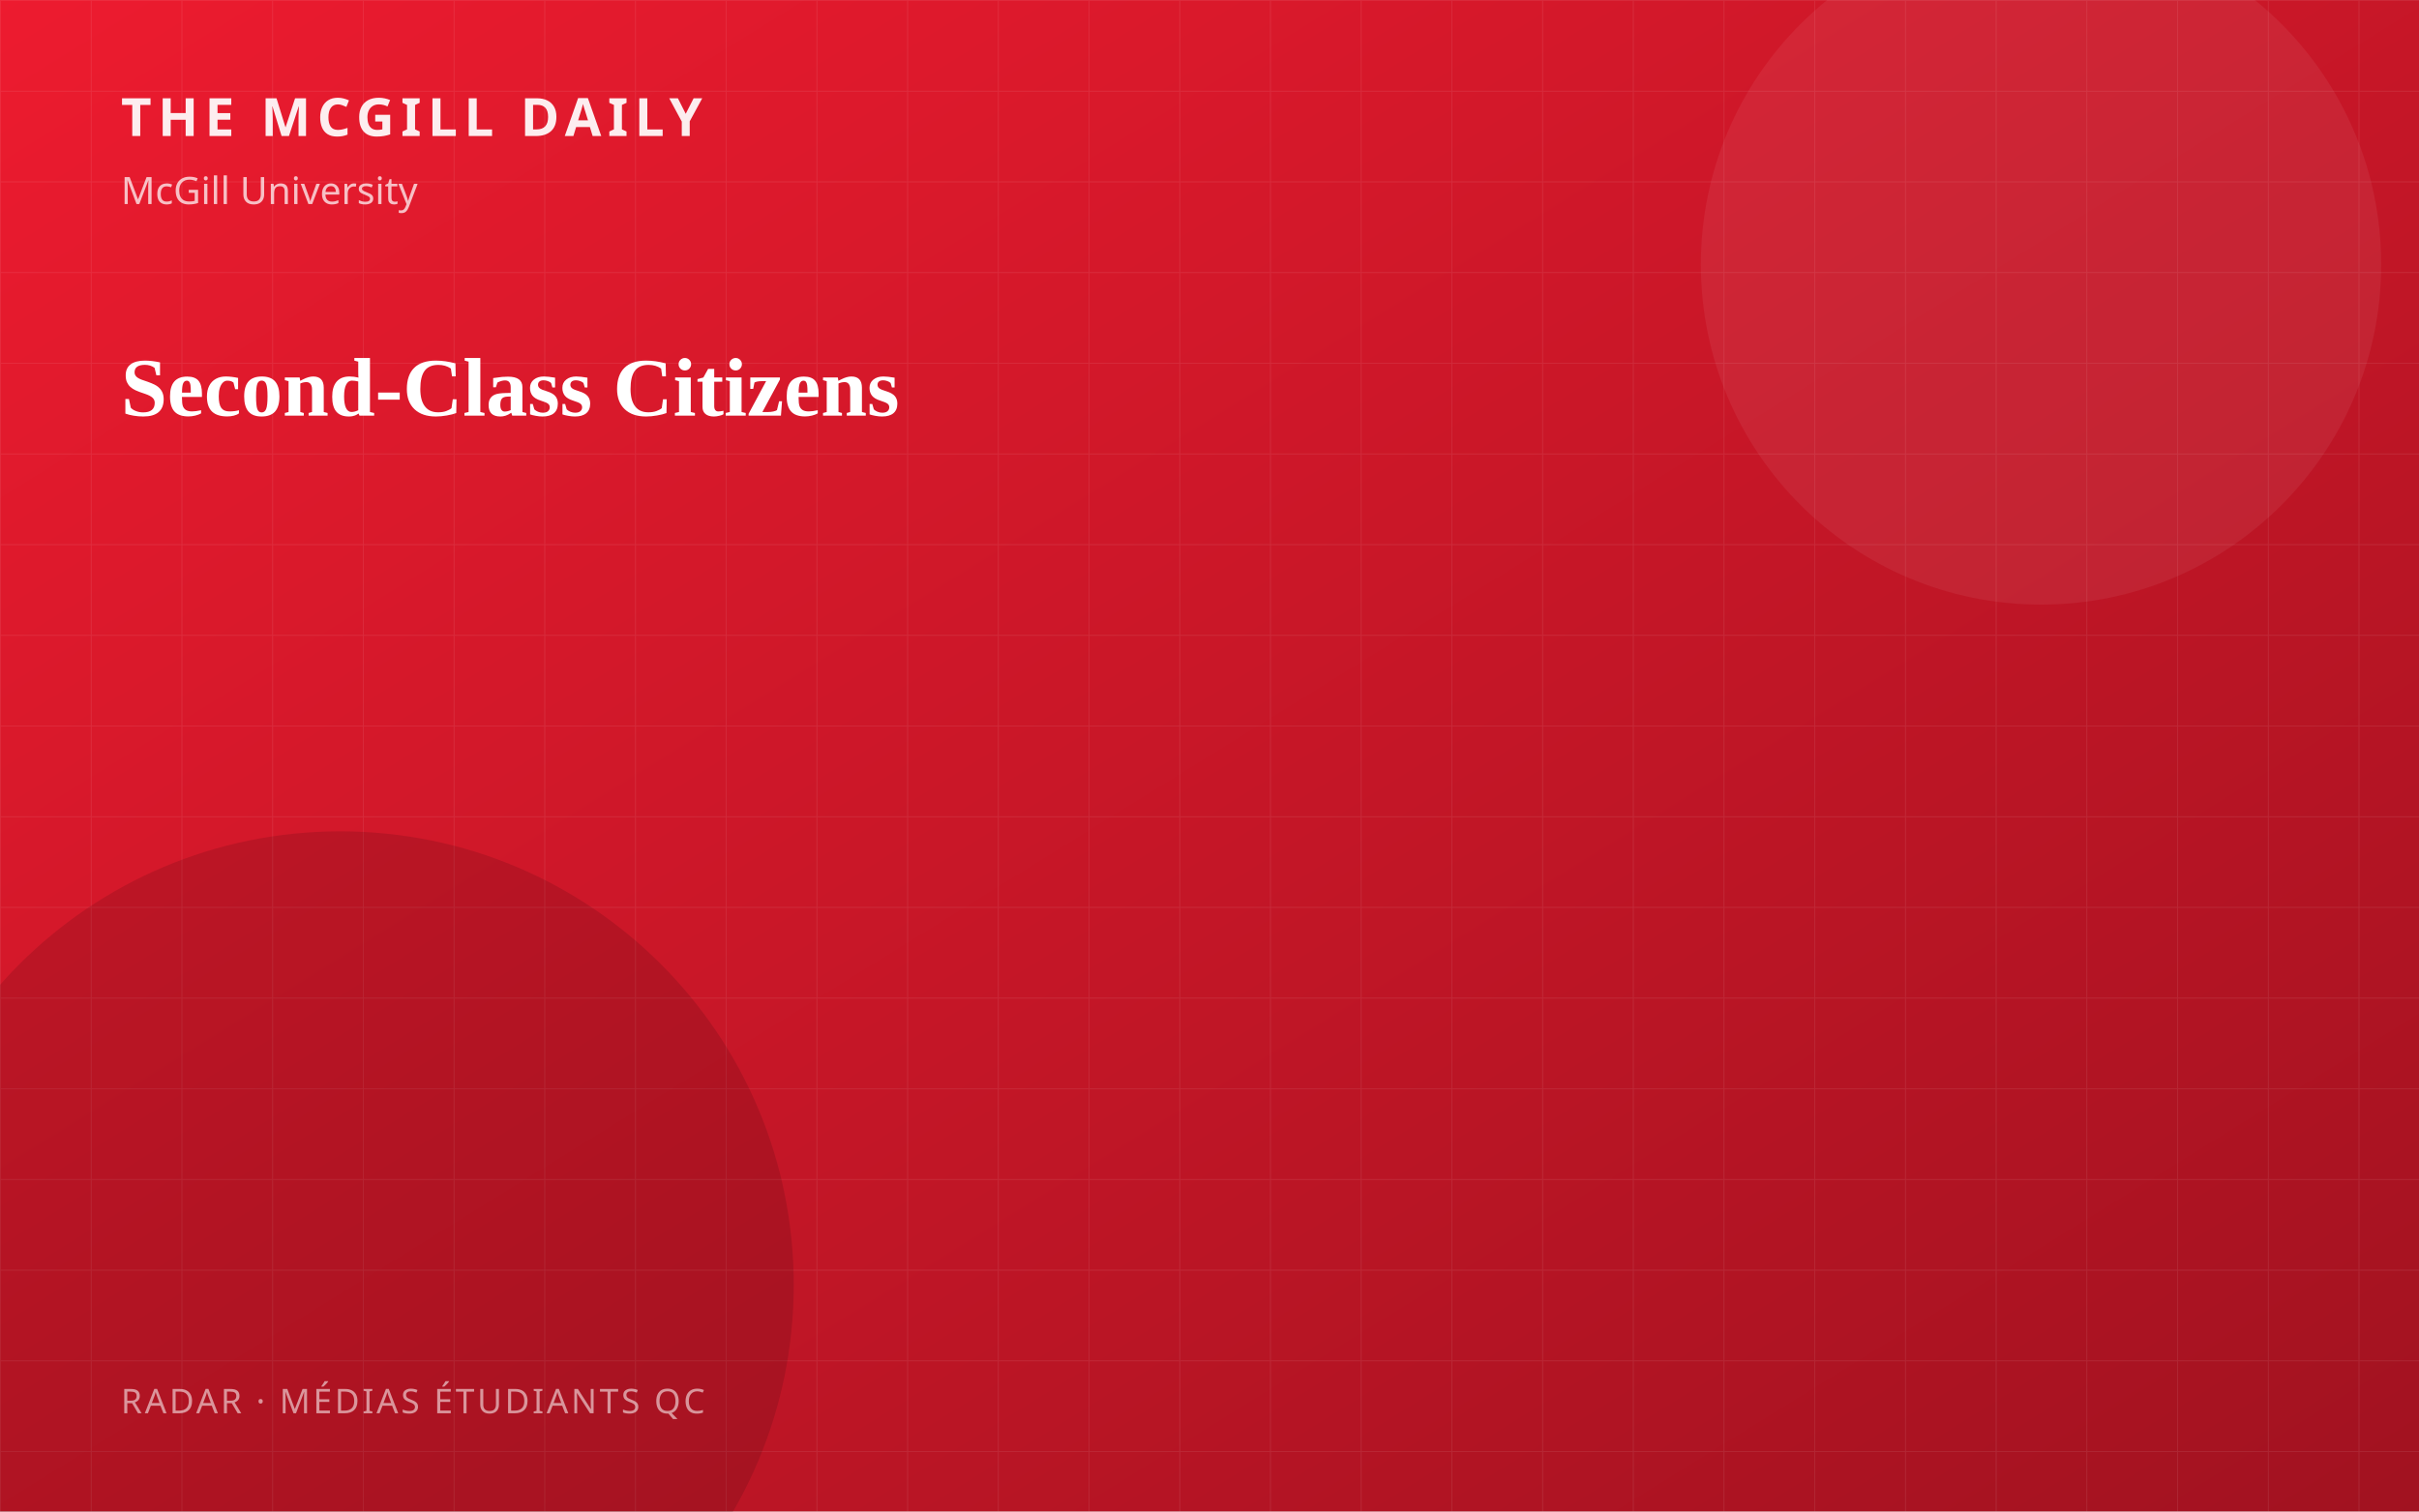
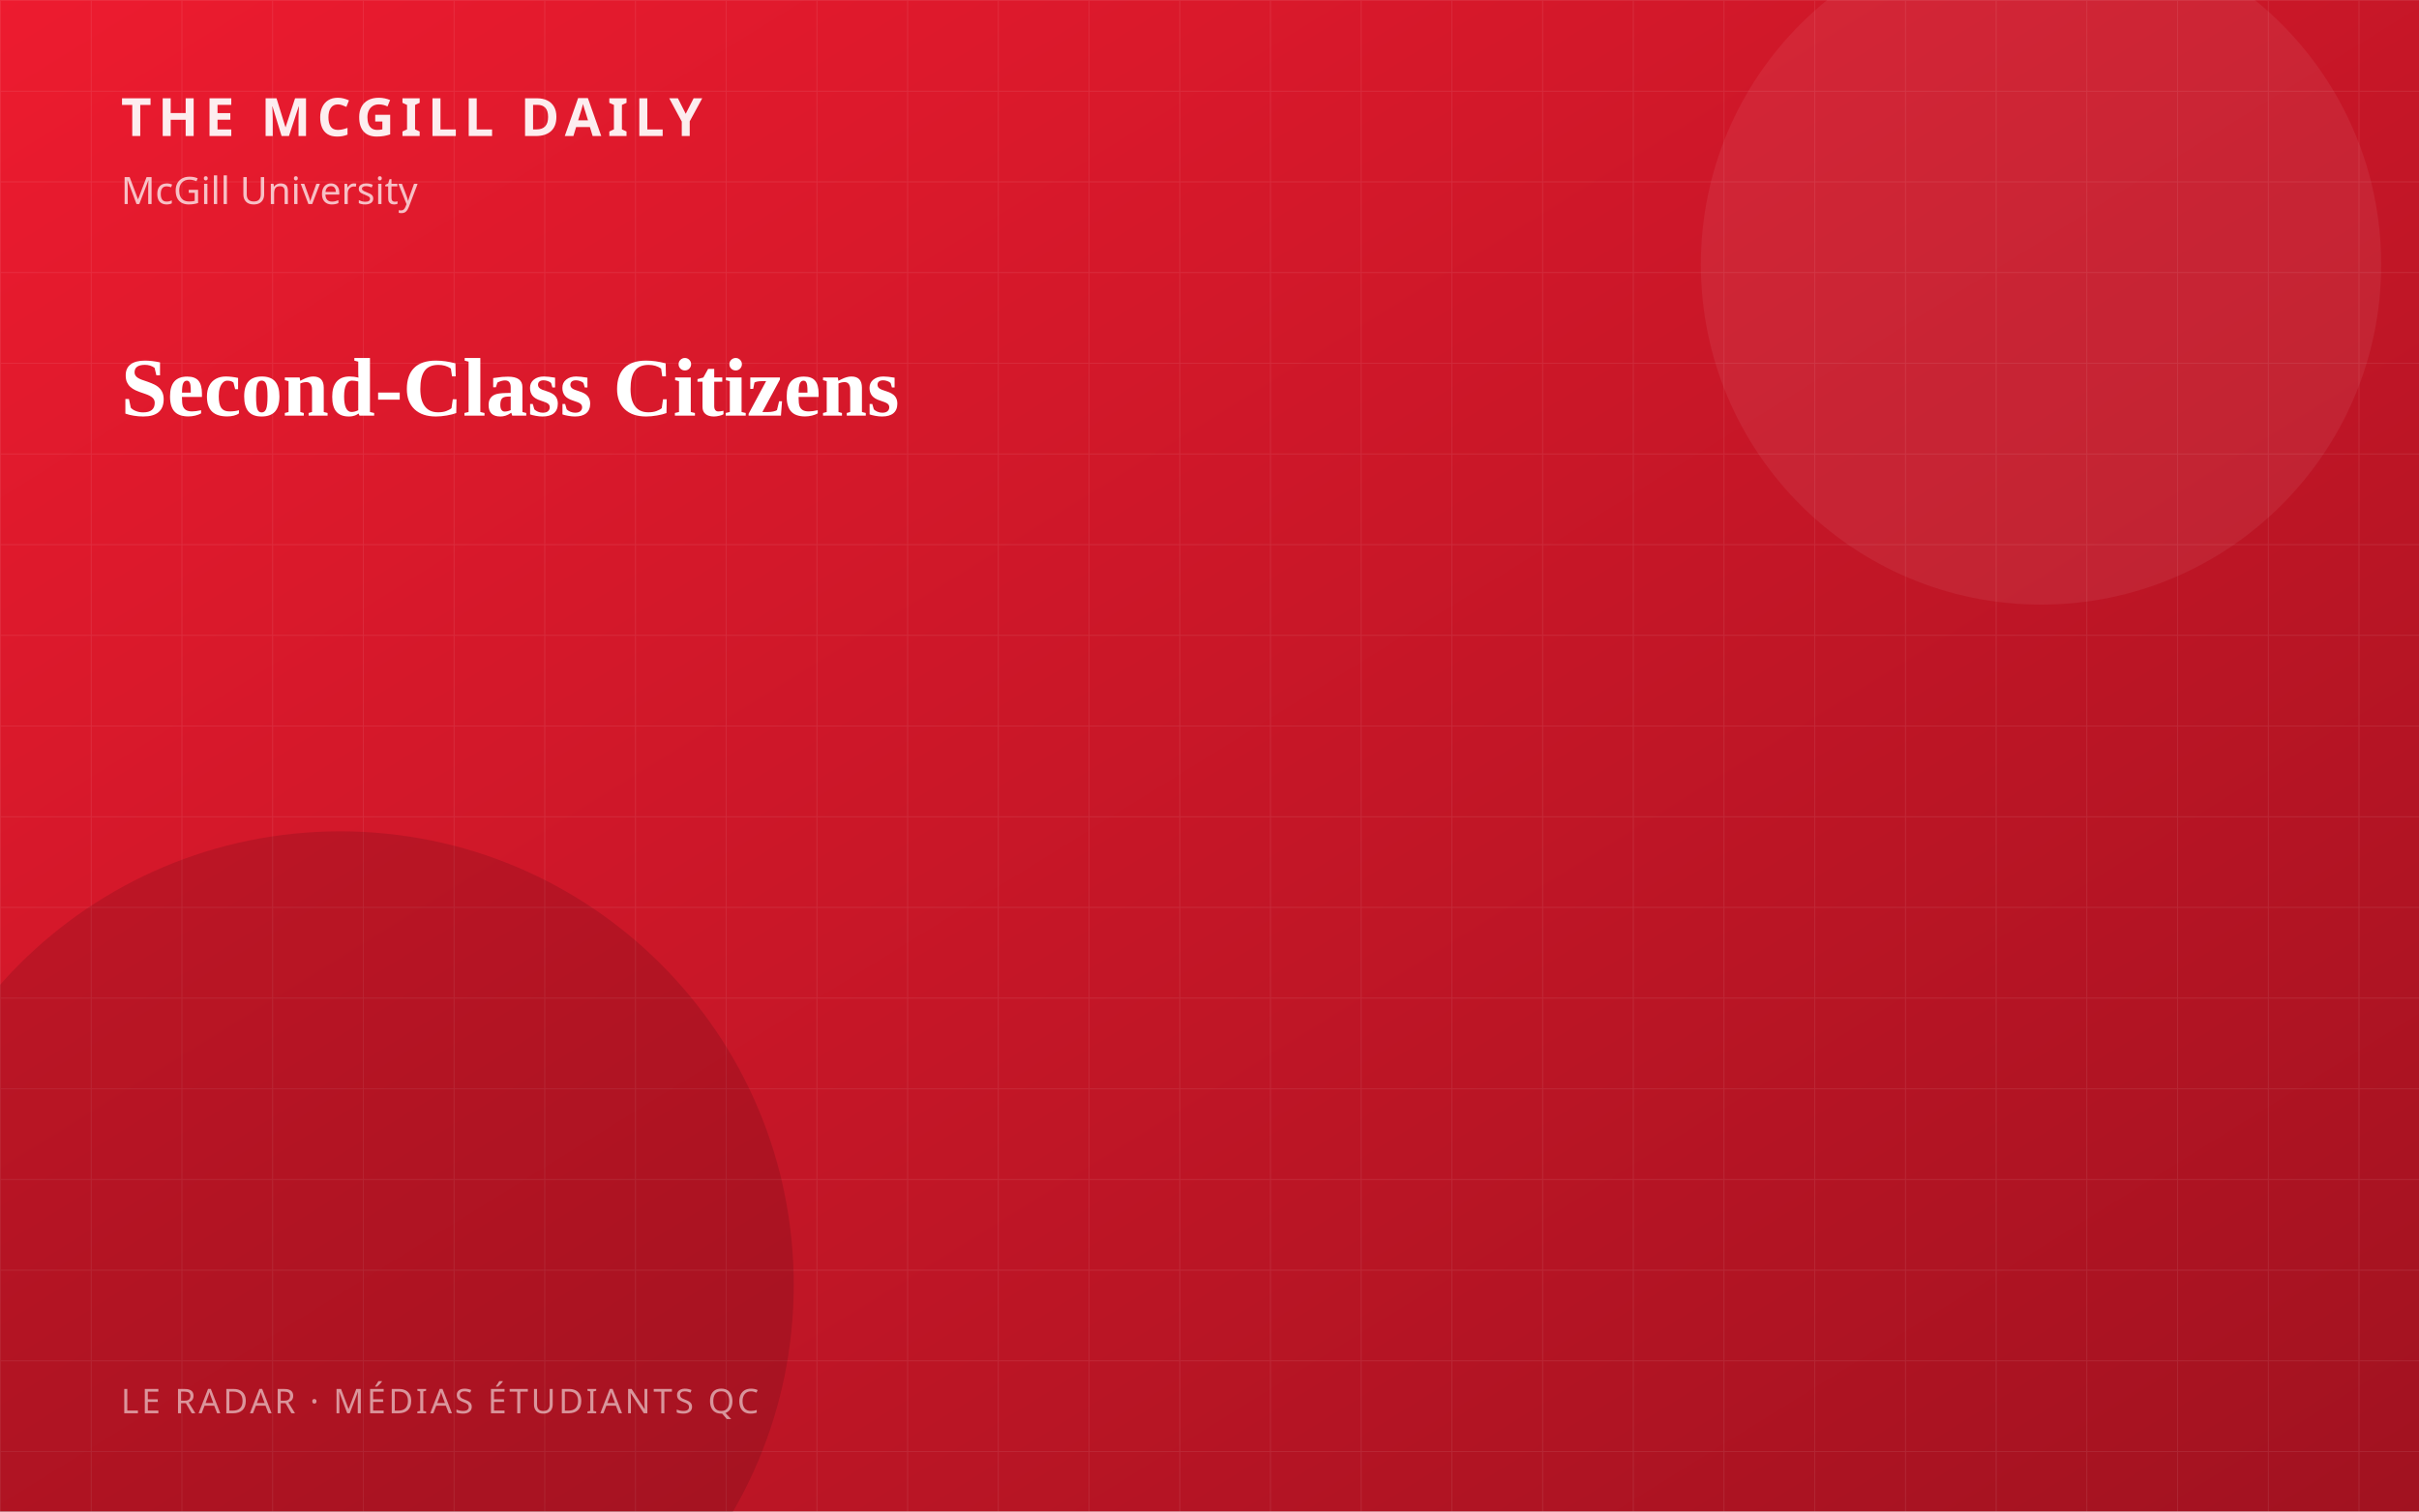
<svg xmlns="http://www.w3.org/2000/svg" width="1280" height="800" viewBox="0 0 1280 800" role="img" aria-label="Second-Class Citizens">
  <defs>
    <linearGradient id="bg" x1="0" y1="0" x2="1" y2="1">
      <stop offset="0%" stop-color="#ED1B2F" />
      <stop offset="100%" stop-color="#a11220" />
    </linearGradient>
    <pattern id="grid" width="48" height="48" patternUnits="userSpaceOnUse">
      <path d="M48 0H0V48" fill="none" stroke="rgba(255,255,255,0.08)" stroke-width="1" />
    </pattern>
  </defs>
  <rect width="1280" height="800" fill="url(#bg)" />
  <rect width="1280" height="800" fill="url(#grid)" />
  <circle cx="1080" cy="140" r="180" fill="rgba(255,255,255,0.06)" />
  <circle cx="180" cy="680" r="240" fill="rgba(0,0,0,0.12)" />
  <text x="64" y="72" fill="rgba(255,255,255,0.92)" font-family="system-ui,Segoe UI,sans-serif" font-size="28" font-weight="700" letter-spacing="0.12em">THE MCGILL DAILY</text>
  <text x="64" y="108" fill="rgba(255,255,255,0.72)" font-family="system-ui,Segoe UI,sans-serif" font-size="20" font-weight="500">McGill University</text>
  <text x="64" y="220" fill="#ffffff" font-family="Georgia,'Times New Roman',serif" font-size="44" font-weight="700">
    <tspan x="64" dy="0">Second-Class Citizens</tspan>
  </text>
-   <text x="64" y="748" fill="rgba(255,255,255,0.55)" font-family="system-ui,Segoe UI,sans-serif" font-size="18" letter-spacing="0.08em">RADAR · MÉDIAS ÉTUDIANTS QC</text>
+   <text x="64" y="748" fill="rgba(255,255,255,0.55)" font-family="system-ui,Segoe UI,sans-serif" font-size="18" letter-spacing="0.08em">LE RADAR · MÉDIAS ÉTUDIANTS QC</text>
</svg>
